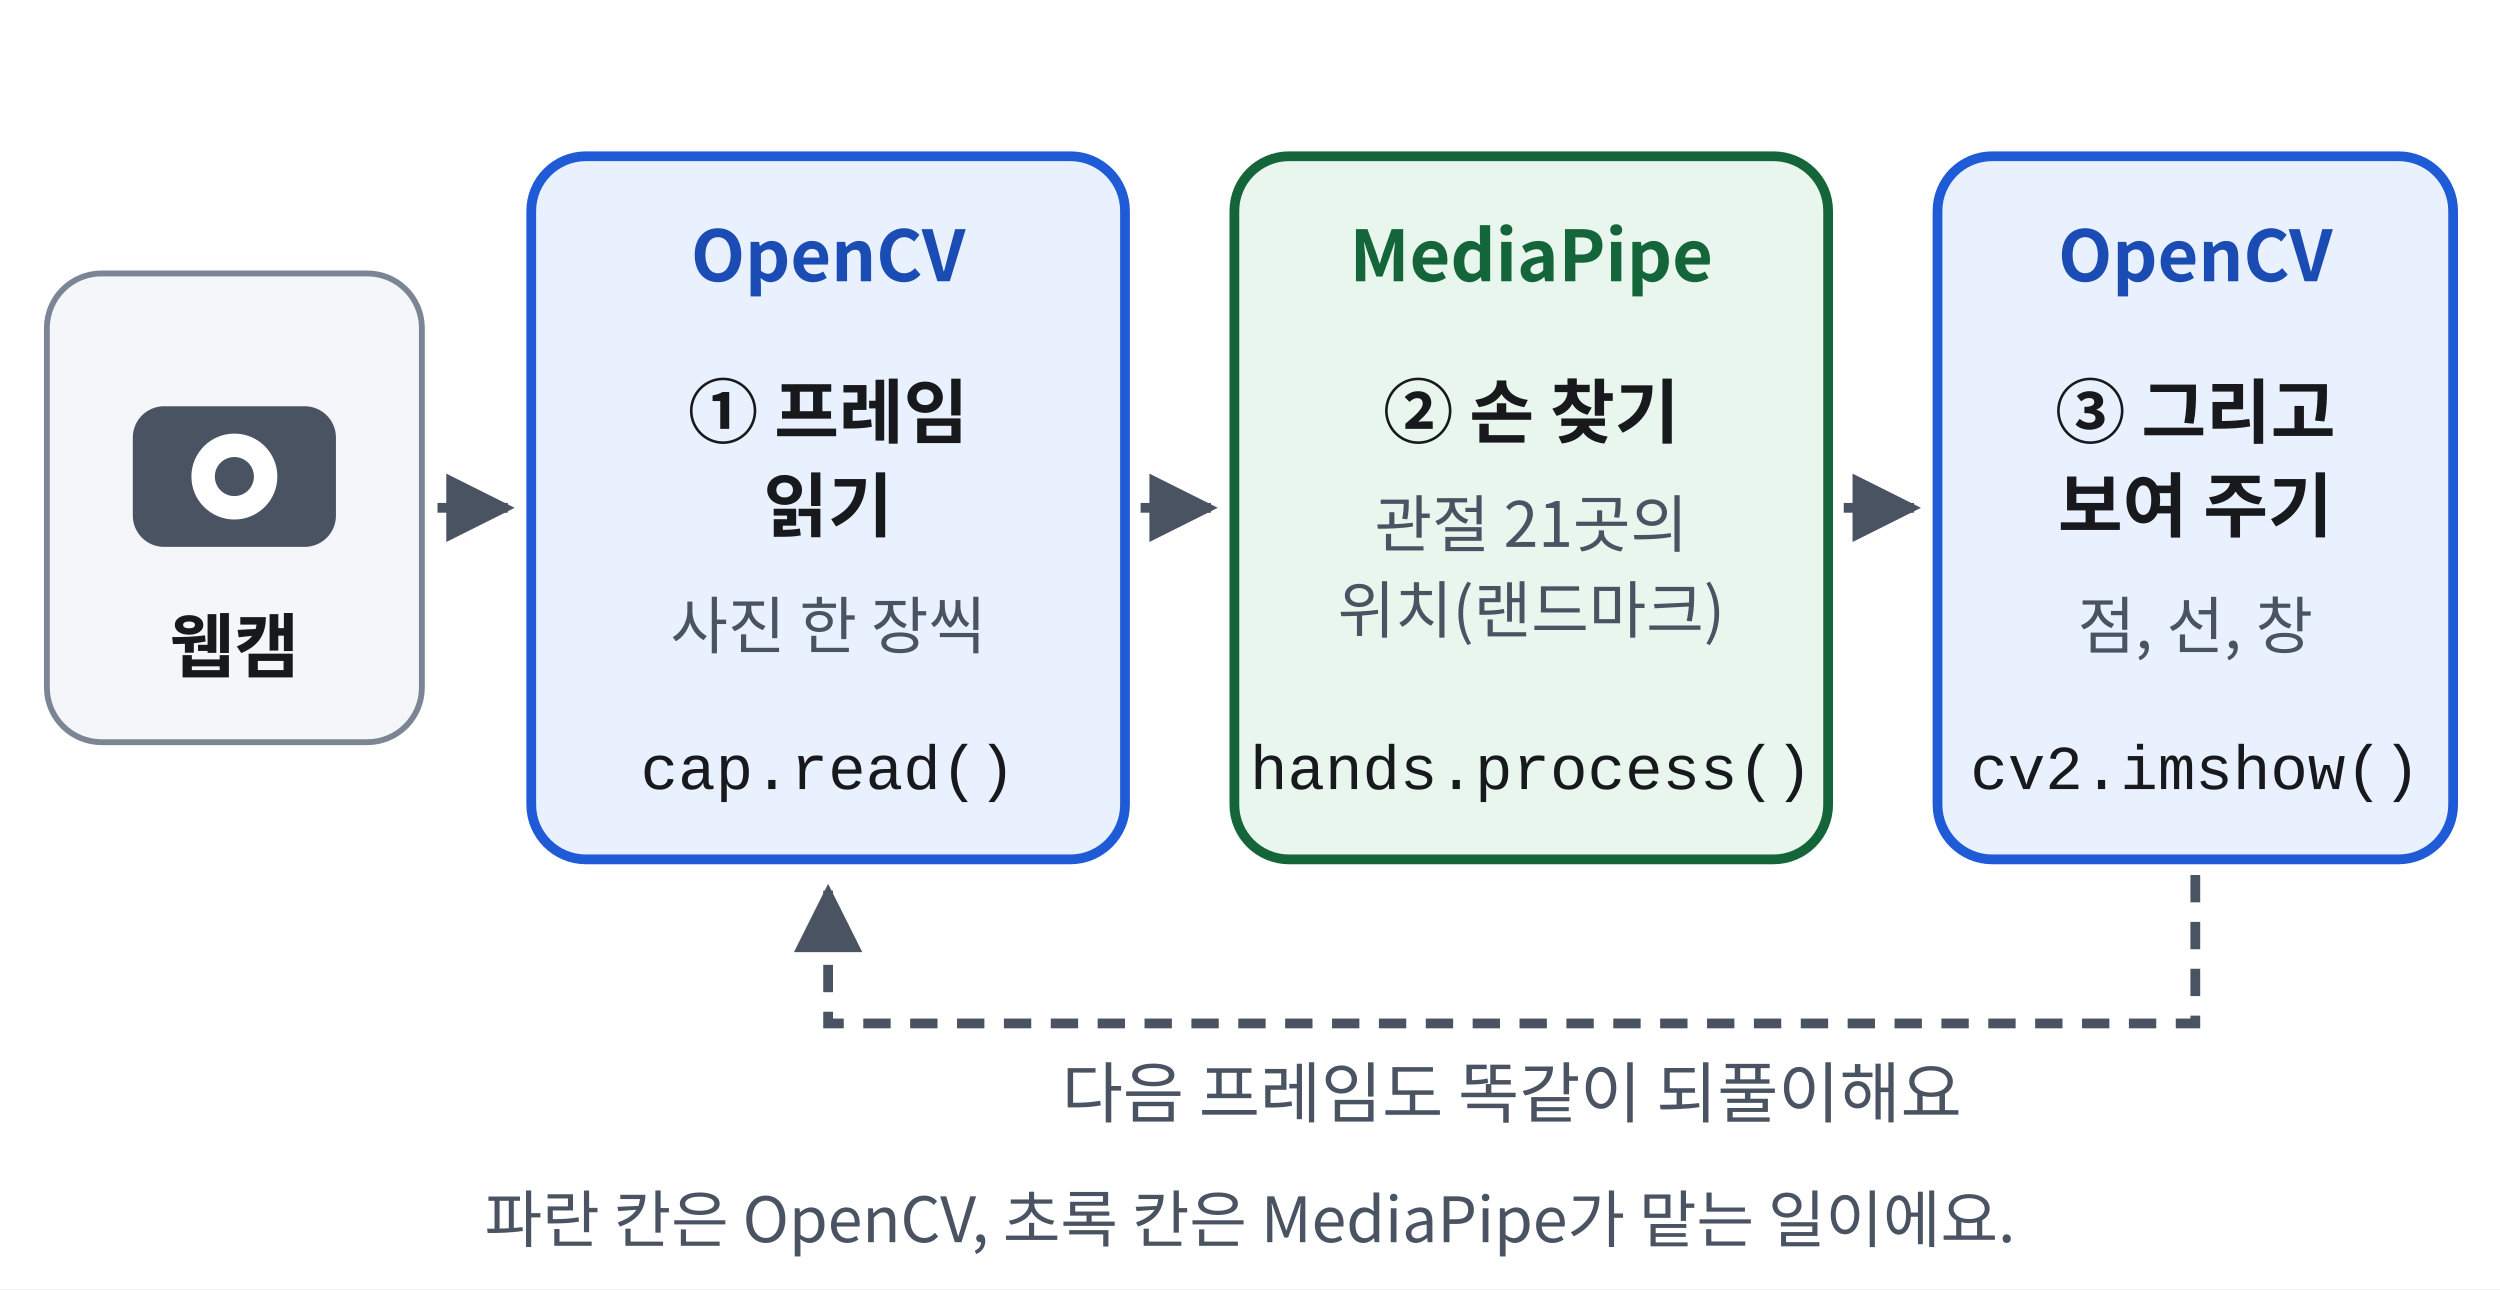
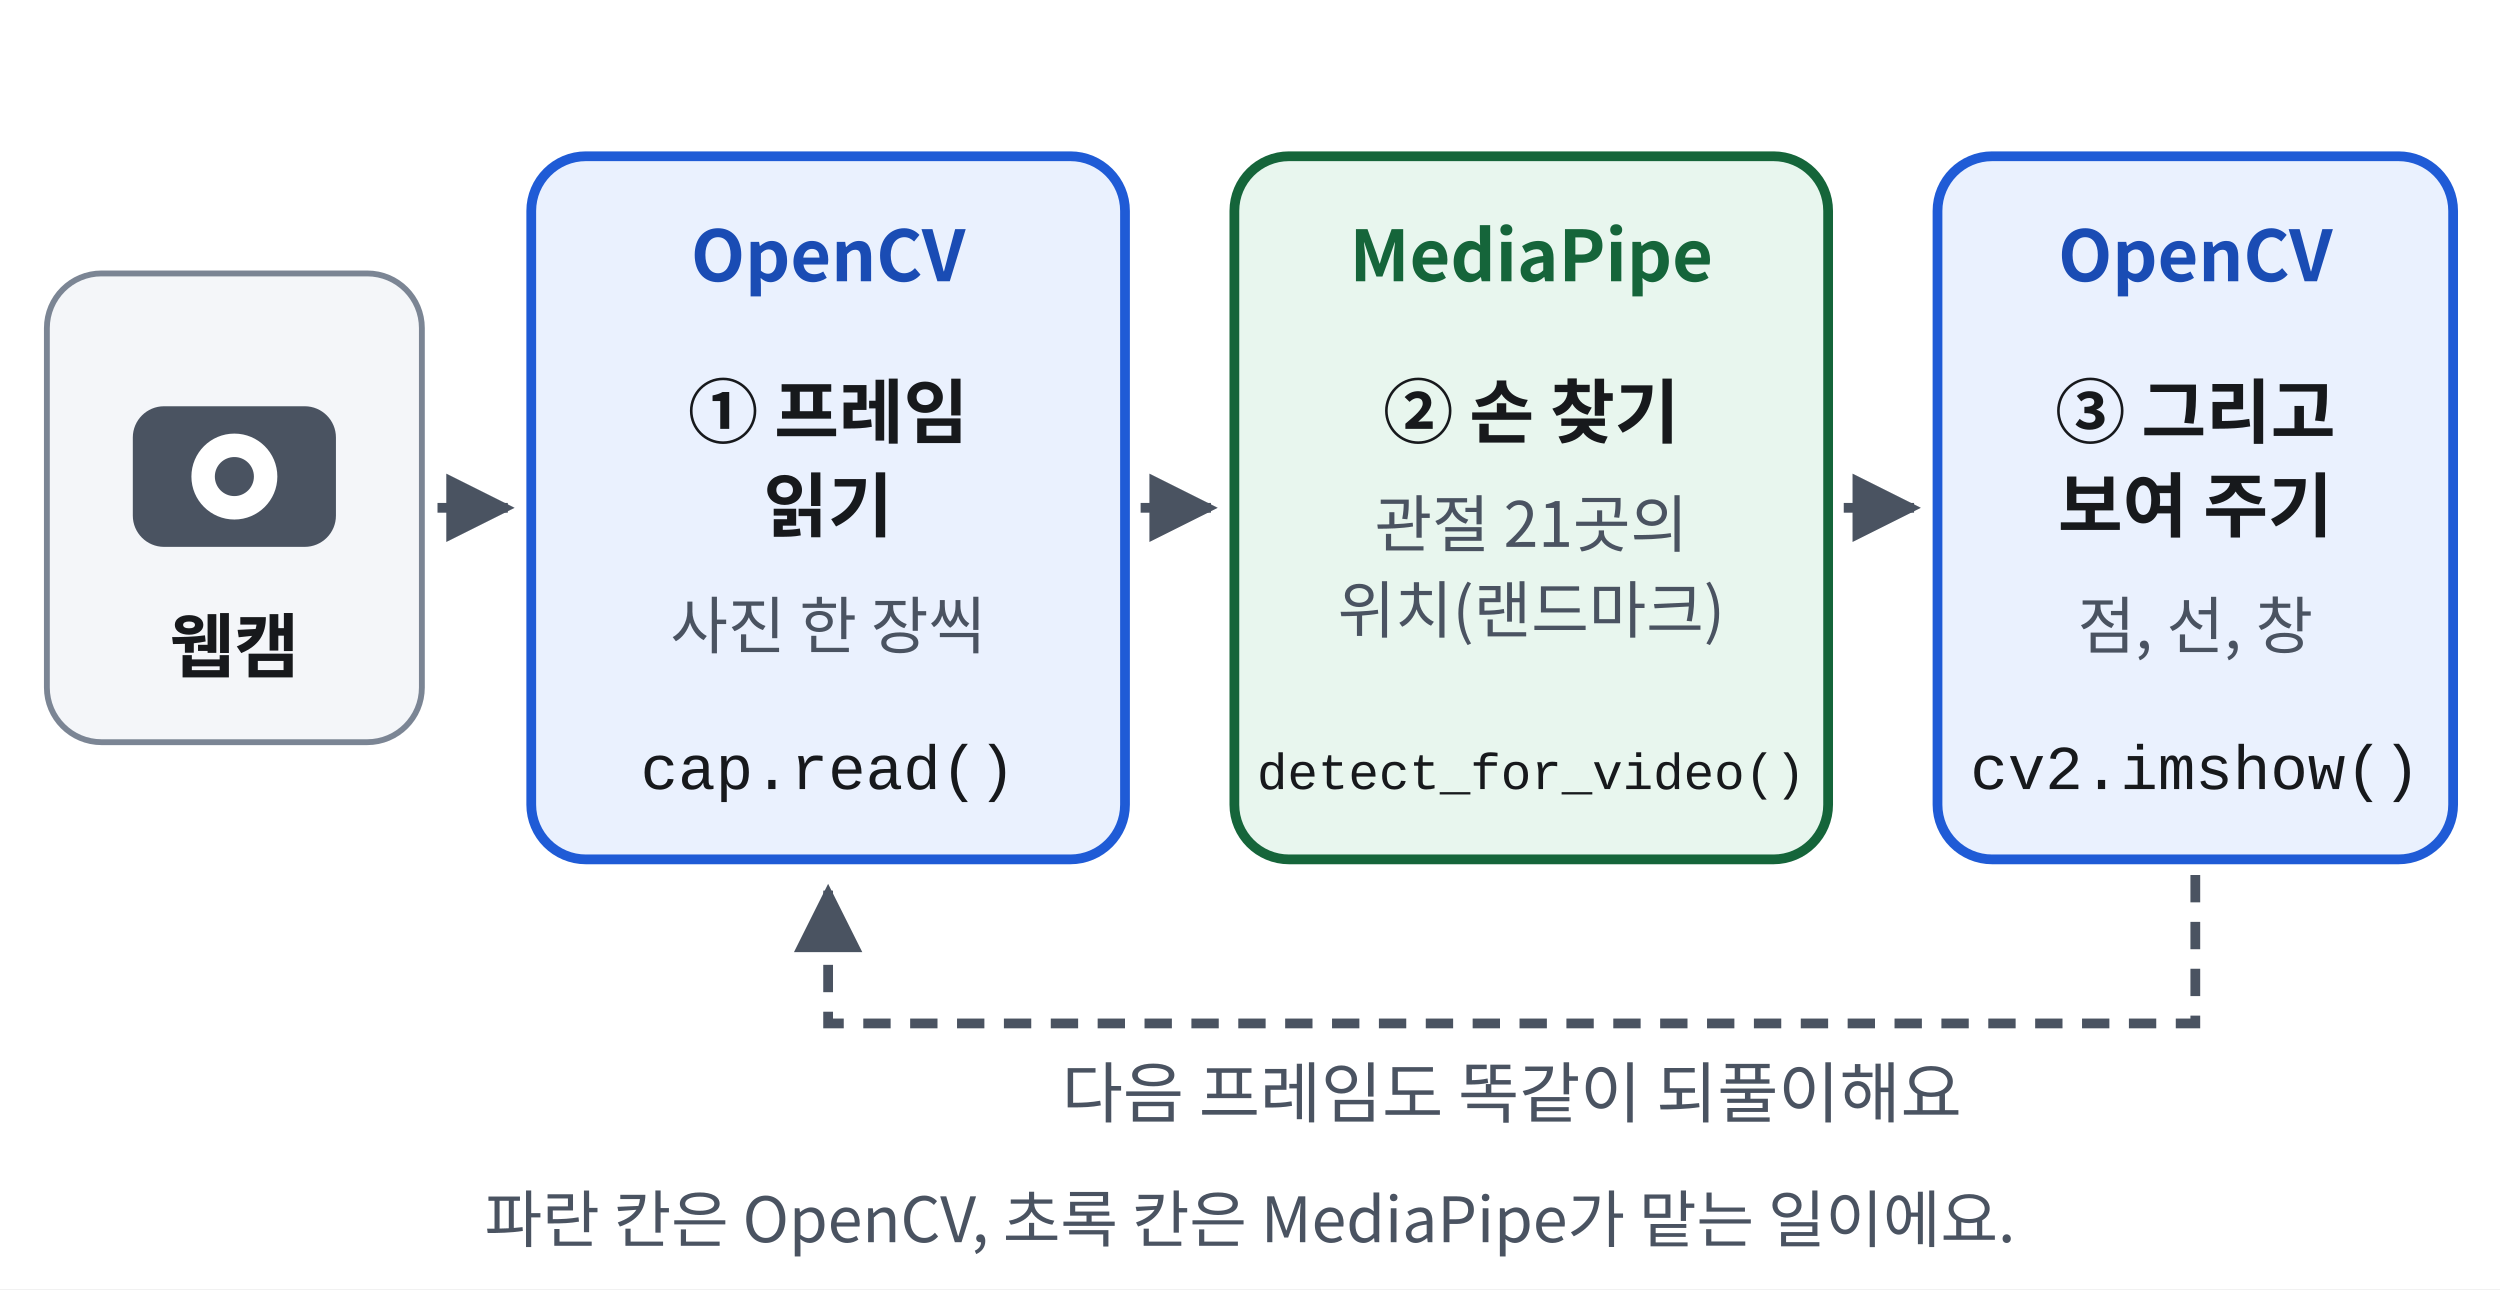
<svg xmlns="http://www.w3.org/2000/svg" viewBox="0 0 640 330" width="640" height="330" role="img" aria-labelledby="title desc">
  <defs>
    <marker id="arrow" viewBox="0 0 10 10" refX="9" refY="5" markerWidth="7" markerHeight="7" orient="auto-start-reverse">
      <path d="M0 0 L10 5 L0 10 Z" fill="#4a5361" />
    </marker>
  </defs>
  <rect width="640" height="330" fill="#ffffff" />
  <g font-family="'Pretendard', 'Apple SD Gothic Neo', 'Malgun Gothic', 'Noto Sans KR', 'Noto Sans CJK KR', sans-serif" text-anchor="middle">
    <rect x="12" y="70" width="96" height="120" rx="14" fill="#f4f6f9" stroke="#7b8594" stroke-width="1.5" />
    <rect x="34" y="104" width="52" height="36" rx="8" fill="#4a5361" />
    <circle cx="60" cy="122" r="11" fill="#ffffff" />
    <circle cx="60" cy="122" r="5" fill="#4a5361" />
    <text x="60" y="172" font-size="18" font-weight="700" fill="#17191c">웹캠</text>
    <line x1="112" y1="130" x2="130" y2="130" stroke="#4a5361" stroke-width="2.5" marker-end="url(#arrow)" />
    <rect x="136" y="40" width="152" height="180" rx="14" fill="#eaf1fe" stroke="#1f5bd6" stroke-width="2.5" />
    <text x="212" y="72" font-size="18" font-weight="700" fill="#1a4cb4">OpenCV</text>
    <text x="212" y="112" font-size="18" font-weight="700" fill="#17191c">① 프레임</text>
    <text x="212" y="136" font-size="18" font-weight="700" fill="#17191c">읽기</text>
    <text x="212" y="166" font-size="16" fill="#4a5361">사진 한 장씩</text>
    <text x="212" y="202" font-size="16" fill="#17191c" font-family="Consolas, 'Courier New', monospace">cap.read()</text>
    <line x1="292" y1="130" x2="310" y2="130" stroke="#4a5361" stroke-width="2.5" marker-end="url(#arrow)" />
    <rect x="316" y="40" width="152" height="180" rx="14" fill="#e8f6ee" stroke="#15653a" stroke-width="2.5" />
    <text x="392" y="72" font-size="18" font-weight="700" fill="#15653a">MediaPipe</text>
    <text x="392" y="112" font-size="18" font-weight="700" fill="#17191c">② 손 찾기</text>
    <text x="392" y="140" font-size="16" fill="#4a5361">관절 21곳의</text>
    <text x="392" y="162" font-size="16" fill="#4a5361">위치(랜드마크)</text>
-     <text x="392" y="202" font-size="16" fill="#17191c" font-family="Consolas, 'Courier New', monospace">hands.process()</text>
+     <text x="392" y="202" font-size="13" fill="#17191c" font-family="Consolas, 'Courier New', monospace">detect_for_video()</text>
    <line x1="472" y1="130" x2="490" y2="130" stroke="#4a5361" stroke-width="2.5" marker-end="url(#arrow)" />
    <rect x="496" y="40" width="132" height="180" rx="14" fill="#eaf1fe" stroke="#1f5bd6" stroke-width="2.5" />
    <text x="562" y="72" font-size="18" font-weight="700" fill="#1a4cb4">OpenCV</text>
    <text x="562" y="112" font-size="18" font-weight="700" fill="#17191c">③ 그리고</text>
    <text x="562" y="136" font-size="18" font-weight="700" fill="#17191c">보여 주기</text>
    <text x="562" y="166" font-size="16" fill="#4a5361">점, 선, 창</text>
    <text x="562" y="202" font-size="16" fill="#17191c" font-family="Consolas, 'Courier New', monospace">cv2.imshow()</text>
    <path d="M562,224 V262 H212 V228" fill="none" stroke="#4a5361" stroke-width="2.5" stroke-dasharray="7 5" marker-end="url(#arrow)" />
    <text x="387" y="286" font-size="17" fill="#4a5361">다음 프레임도 똑같이 되풀이해요</text>
    <text x="320" y="318" font-size="16" fill="#4a5361">파란 칸은 OpenCV, 초록 칸은 MediaPipe가 맡는 일이에요.</text>
  </g>
</svg>
